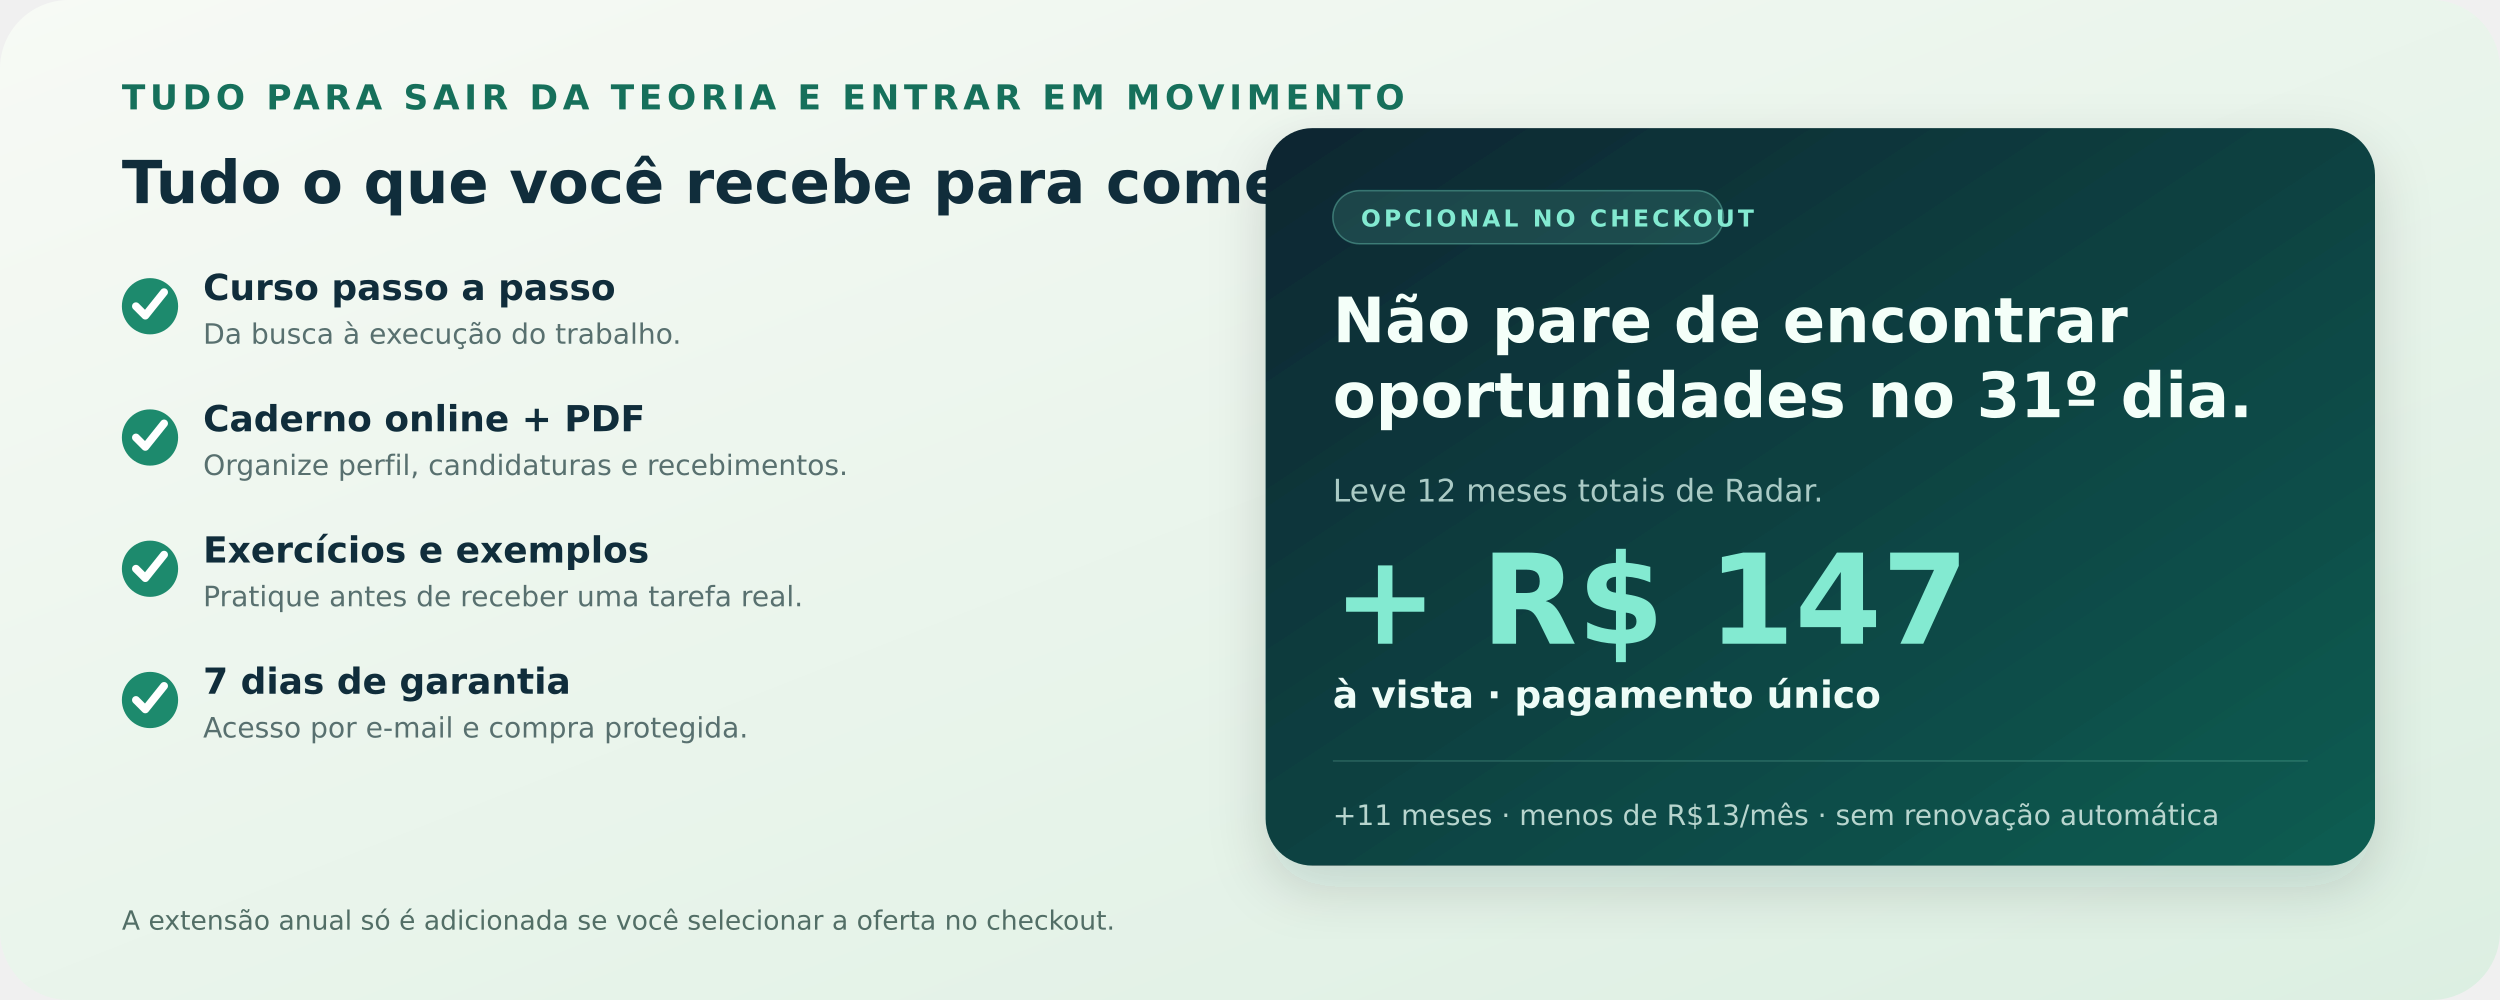
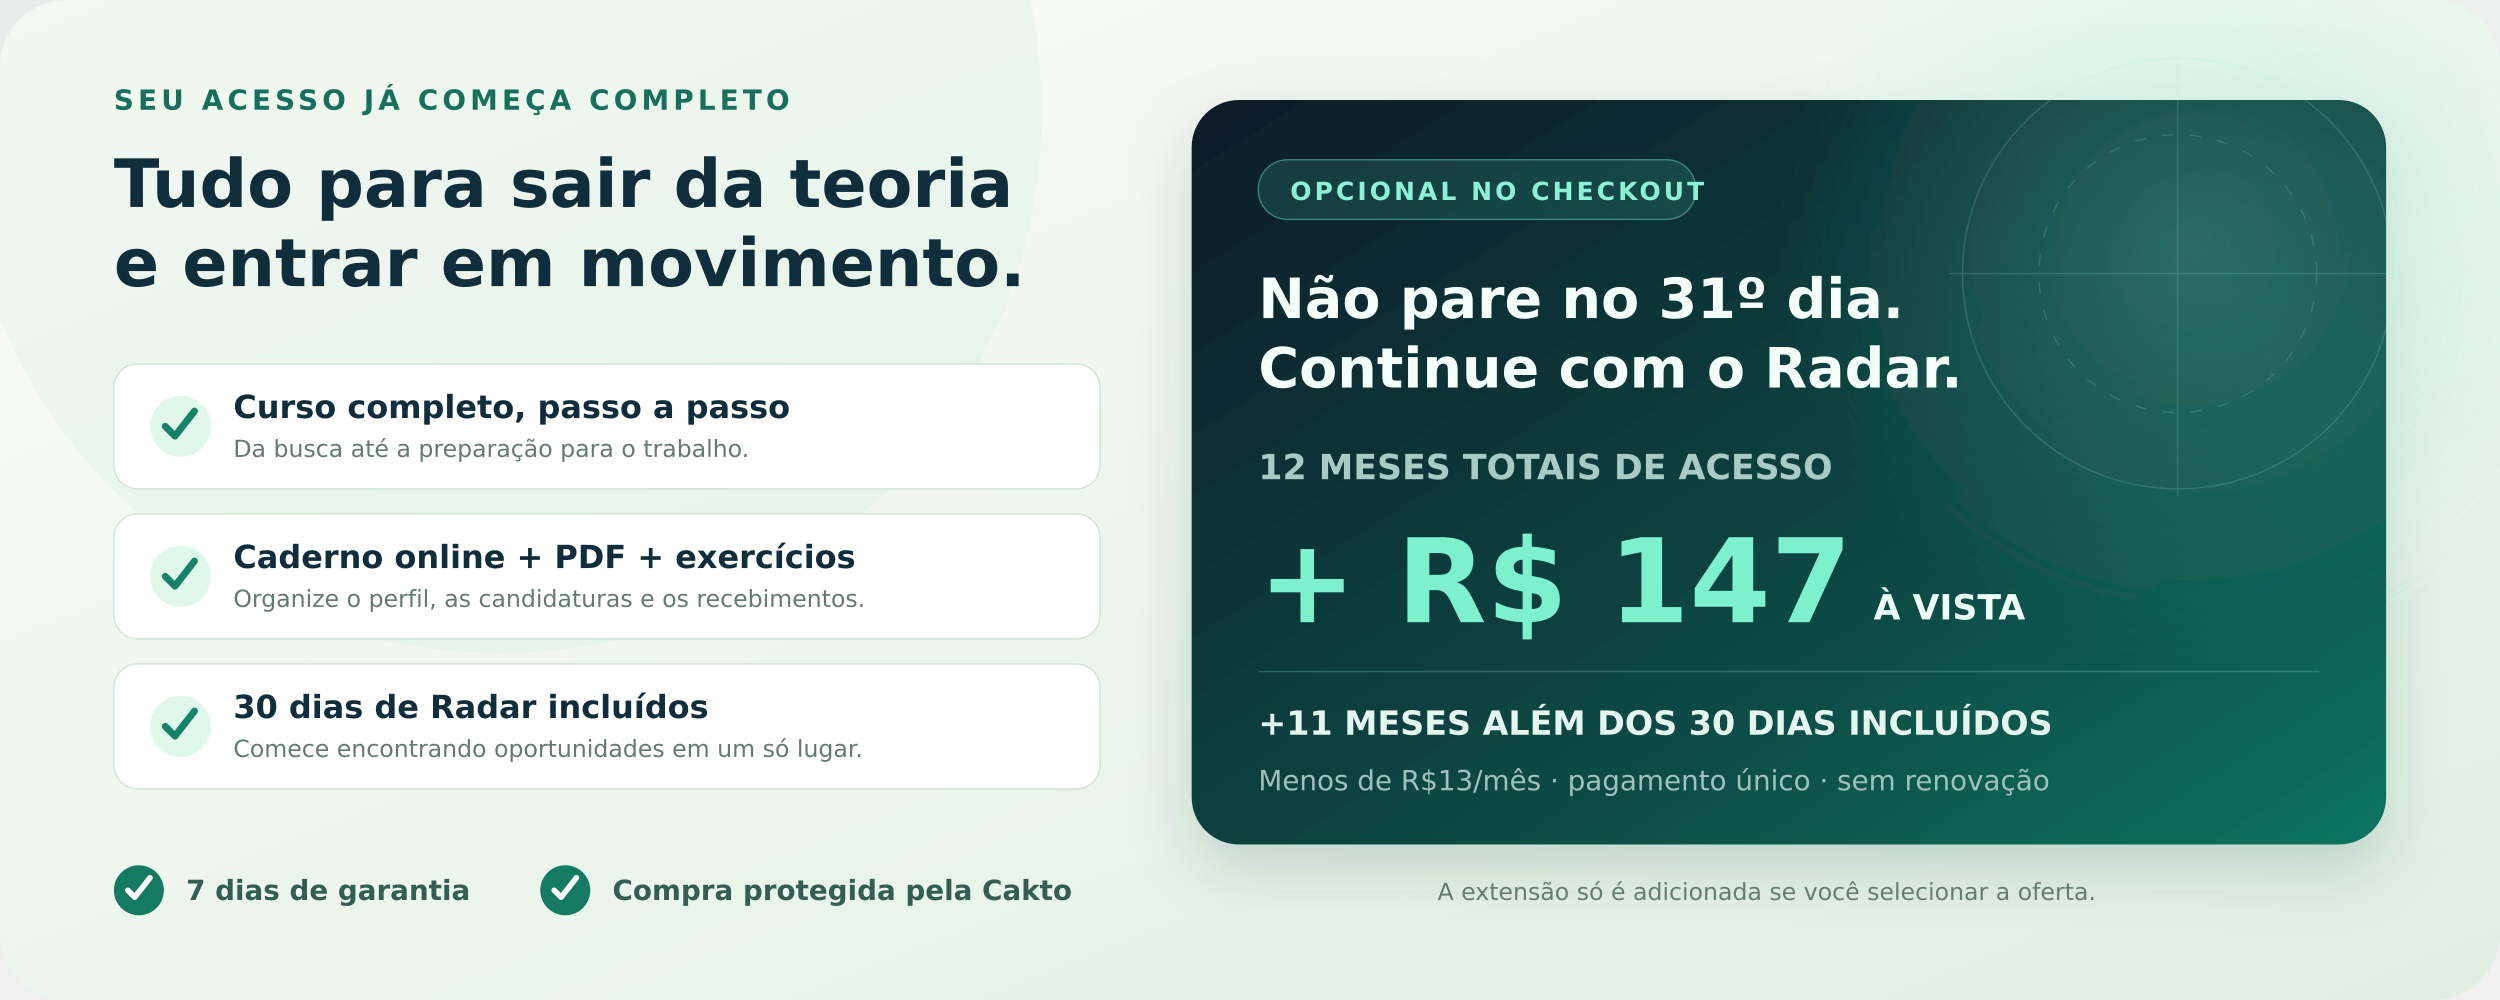
- <svg xmlns="http://www.w3.org/2000/svg" width="1600" height="640" viewBox="0 0 1600 640">
+ <svg xmlns="http://www.w3.org/2000/svg" width="1800" height="720" viewBox="0 0 1800 720">
  <defs>
    <linearGradient id="bg" x1="0" y1="0" x2="1" y2="1">
-       <stop stop-color="#f7faf5" />
-       <stop offset="1" stop-color="#dcefe2" />
+       <stop stop-color="#fbfdf8" />
+       <stop offset="1" stop-color="#dfefe4" />
    </linearGradient>
-     <linearGradient id="card" x1="0" y1="0" x2="1" y2="1">
-       <stop stop-color="#0b2631" />
-       <stop offset="1" stop-color="#0d5d52" />
+     <linearGradient id="offer" x1="0" y1="0" x2="1" y2="1">
+       <stop stop-color="#071c27" />
+       <stop offset=".64" stop-color="#0d4b45" />
+       <stop offset="1" stop-color="#0b745f" />
    </linearGradient>
+     <radialGradient id="glow">
+       <stop stop-color="#85eccf" stop-opacity=".25" />
+       <stop offset="1" stop-color="#85eccf" stop-opacity="0" />
+     </radialGradient>
    <filter id="shadow">
-       <feDropShadow dx="0" dy="14" stdDeviation="18" flood-color="#153b30" flood-opacity=".15" />
+       <feDropShadow dx="0" dy="18" stdDeviation="22" flood-color="#14382f" flood-opacity=".17" />
    </filter>
  </defs>
-   <rect width="1600" height="640" rx="44" fill="url(#bg)" />
+   <rect width="1800" height="720" rx="48" fill="url(#bg)" />
+   <circle cx="360" cy="80" r="390" fill="#90d7b9" fill-opacity=".09" />
  <g font-family="DejaVu Sans,Arial,sans-serif">
-     <text x="78" y="70" fill="#16705b" font-size="22" font-weight="800" letter-spacing="3">TUDO PARA SAIR DA TEORIA E ENTRAR EM MOVIMENTO</text>
-     <text x="78" y="130" fill="#102d3b" font-size="38" font-weight="800">Tudo o que você recebe para começar.</text>
-     <g transform="translate(78 178)">
-       <g>
-         <circle cx="18" cy="18" r="18" fill="#1d8a6d" />
-         <path d="M9 18l6 6 12-15" stroke="white" stroke-width="5" fill="none" stroke-linecap="round" stroke-linejoin="round" />
-         <text x="52" y="14" fill="#102d3b" font-size="23" font-weight="800">Curso passo a passo</text>
-         <text x="52" y="42" fill="#58706f" font-size="18">Da busca à execução do trabalho.</text>
+     <text x="82" y="79" fill="#16705b" font-size="20" font-weight="800" letter-spacing="3">SEU ACESSO JÁ COMEÇA COMPLETO</text>
+     <text x="82" y="149" fill="#102d3b" font-size="48" font-weight="800">Tudo para sair da teoria</text>
+     <text x="82" y="206" fill="#102d3b" font-size="48" font-weight="800">e entrar em movimento.</text>
+     <g transform="translate(82 262)">
+       <rect width="710" height="90" rx="17" fill="#ffffff" stroke="#cfe2d5" />
+       <circle cx="48" cy="45" r="22" fill="#e0f8ec" />
+       <path d="M37 45l7 7 14-18" stroke="#168267" stroke-width="5" fill="none" stroke-linecap="round" stroke-linejoin="round" />
+       <text x="86" y="39" fill="#102d3b" font-size="23" font-weight="800">Curso completo, passo a passo</text>
+       <text x="86" y="67" fill="#627974" font-size="17">Da busca até a preparação para o trabalho.</text>
+     </g>
+     <g transform="translate(82 370)">
+       <rect width="710" height="90" rx="17" fill="#ffffff" stroke="#cfe2d5" />
+       <circle cx="48" cy="45" r="22" fill="#e0f8ec" />
+       <path d="M37 45l7 7 14-18" stroke="#168267" stroke-width="5" fill="none" stroke-linecap="round" stroke-linejoin="round" />
+       <text x="86" y="39" fill="#102d3b" font-size="23" font-weight="800">Caderno online + PDF + exercícios</text>
+       <text x="86" y="67" fill="#627974" font-size="17">Organize o perfil, as candidaturas e os recebimentos.</text>
+     </g>
+     <g transform="translate(82 478)">
+       <rect width="710" height="90" rx="17" fill="#ffffff" stroke="#cfe2d5" />
+       <circle cx="48" cy="45" r="22" fill="#e0f8ec" />
+       <path d="M37 45l7 7 14-18" stroke="#168267" stroke-width="5" fill="none" stroke-linecap="round" stroke-linejoin="round" />
+       <text x="86" y="39" fill="#102d3b" font-size="23" font-weight="800">30 dias de Radar incluídos</text>
+       <text x="86" y="67" fill="#627974" font-size="17">Comece encontrando oportunidades em um só lugar.</text>
+     </g>
+     <g transform="translate(858 72)" filter="url(#shadow)">
+       <rect width="860" height="536" rx="34" fill="url(#offer)" />
+       <circle cx="720" cy="105" r="300" fill="url(#glow)" />
+       <g opacity=".18" stroke="#9bf3d9" fill="none">
+         <circle cx="710" cy="125" r="155" />
+         <circle cx="710" cy="125" r="100" stroke-dasharray="8 12" />
+         <path d="M545 125h330M710-35v320" />
      </g>
-       <g transform="translate(0 84)">
-         <circle cx="18" cy="18" r="18" fill="#1d8a6d" />
-         <path d="M9 18l6 6 12-15" stroke="white" stroke-width="5" fill="none" stroke-linecap="round" stroke-linejoin="round" />
-         <text x="52" y="14" fill="#102d3b" font-size="23" font-weight="800">Caderno online + PDF</text>
-         <text x="52" y="42" fill="#58706f" font-size="18">Organize perfil, candidaturas e recebimentos.</text>
-       </g>
-       <g transform="translate(0 168)">
-         <circle cx="18" cy="18" r="18" fill="#1d8a6d" />
-         <path d="M9 18l6 6 12-15" stroke="white" stroke-width="5" fill="none" stroke-linecap="round" stroke-linejoin="round" />
-         <text x="52" y="14" fill="#102d3b" font-size="23" font-weight="800">Exercícios e exemplos</text>
-         <text x="52" y="42" fill="#58706f" font-size="18">Pratique antes de receber uma tarefa real.</text>
-       </g>
-       <g transform="translate(0 252)">
-         <circle cx="18" cy="18" r="18" fill="#1d8a6d" />
-         <path d="M9 18l6 6 12-15" stroke="white" stroke-width="5" fill="none" stroke-linecap="round" stroke-linejoin="round" />
-         <text x="52" y="14" fill="#102d3b" font-size="23" font-weight="800">7 dias de garantia</text>
-         <text x="52" y="42" fill="#58706f" font-size="18">Acesso por e-mail e compra protegida.</text>
-       </g>
+       <rect x="48" y="43" width="315" height="43" rx="21" fill="#7df0ce" fill-opacity=".13" stroke="#7df0ce" stroke-opacity=".42" />
+       <text x="71" y="72" fill="#8cf2d5" font-size="18" font-weight="800" letter-spacing="2.2">OPCIONAL NO CHECKOUT</text>
+       <text x="48" y="157" fill="#f4fff9" font-size="40" font-weight="800">Não pare no 31º dia.</text>
+       <text x="48" y="207" fill="#f4fff9" font-size="40" font-weight="800">Continue com o Radar.</text>
+       <text x="48" y="273" fill="#a9cbc5" font-size="25" font-weight="700">12 MESES TOTAIS DE ACESSO</text>
+       <text x="48" y="376" fill="#7df0ce" font-size="84" font-weight="850">+ R$ 147</text>
+       <text x="491" y="374" fill="#edfdf8" font-size="25" font-weight="800">À VISTA</text>
+       <rect x="48" y="411" width="764" height="1" fill="#9cefd6" fill-opacity=".24" />
+       <text x="48" y="457" fill="#e5f5f0" font-size="24" font-weight="800">+11 MESES ALÉM DOS 30 DIAS INCLUÍDOS</text>
+       <text x="48" y="497" fill="#9fc2bb" font-size="20">Menos de R$13/mês  ·  pagamento único  ·  sem renovação</text>
    </g>
-     <g transform="translate(810 82)" filter="url(#shadow)">
-       <rect width="710" height="472" rx="30" fill="url(#card)" />
-       <rect x="43" y="40" width="250" height="34" rx="17" fill="#83ead1" fill-opacity=".14" stroke="#83ead1" stroke-opacity=".35" />
-       <text x="61" y="63" fill="#83ead1" font-size="15" font-weight="800" letter-spacing="2">OPCIONAL NO CHECKOUT</text>
-       <text x="43" y="137" fill="#f4fff9" font-size="40" font-weight="800">Não pare de encontrar</text>
-       <text x="43" y="185" fill="#f4fff9" font-size="40" font-weight="800">oportunidades no 31º dia.</text>
-       <text x="43" y="239" fill="#aacac5" font-size="20">Leve 12 meses totais de Radar.</text>
-       <text x="43" y="330" fill="#83ead1" font-size="80" font-weight="800">+ R$ 147</text>
-       <text x="43" y="371" fill="#eefcf7" font-size="24" font-weight="700">à vista · pagamento único</text>
-       <path d="M43 405h624" stroke="#88d6bd" stroke-opacity=".22" />
-       <text x="43" y="446" fill="#b8d5ce" font-size="18">+11 meses · menos de R$13/mês · sem renovação automática</text>
+     <g transform="translate(82 623)">
+       <circle cx="18" cy="18" r="18" fill="#157a62" />
+       <path d="M10 18l5 5 11-14" stroke="white" stroke-width="4" fill="none" stroke-linecap="round" stroke-linejoin="round" />
+       <text x="52" y="25" fill="#345d53" font-size="20" font-weight="800">7 dias de garantia</text>
+       <circle cx="325" cy="18" r="18" fill="#157a62" />
+       <path d="M317 18l5 5 11-14" stroke="white" stroke-width="4" fill="none" stroke-linecap="round" stroke-linejoin="round" />
+       <text x="359" y="25" fill="#345d53" font-size="20" font-weight="800">Compra protegida pela Cakto</text>
+       <text x="953" y="25" fill="#647c75" font-size="17">A extensão só é adicionada se você selecionar a oferta.</text>
    </g>
-     <text x="78" y="595" fill="#526e66" font-size="17">A extensão anual só é adicionada se você selecionar a oferta no checkout.</text>
  </g>
</svg>
